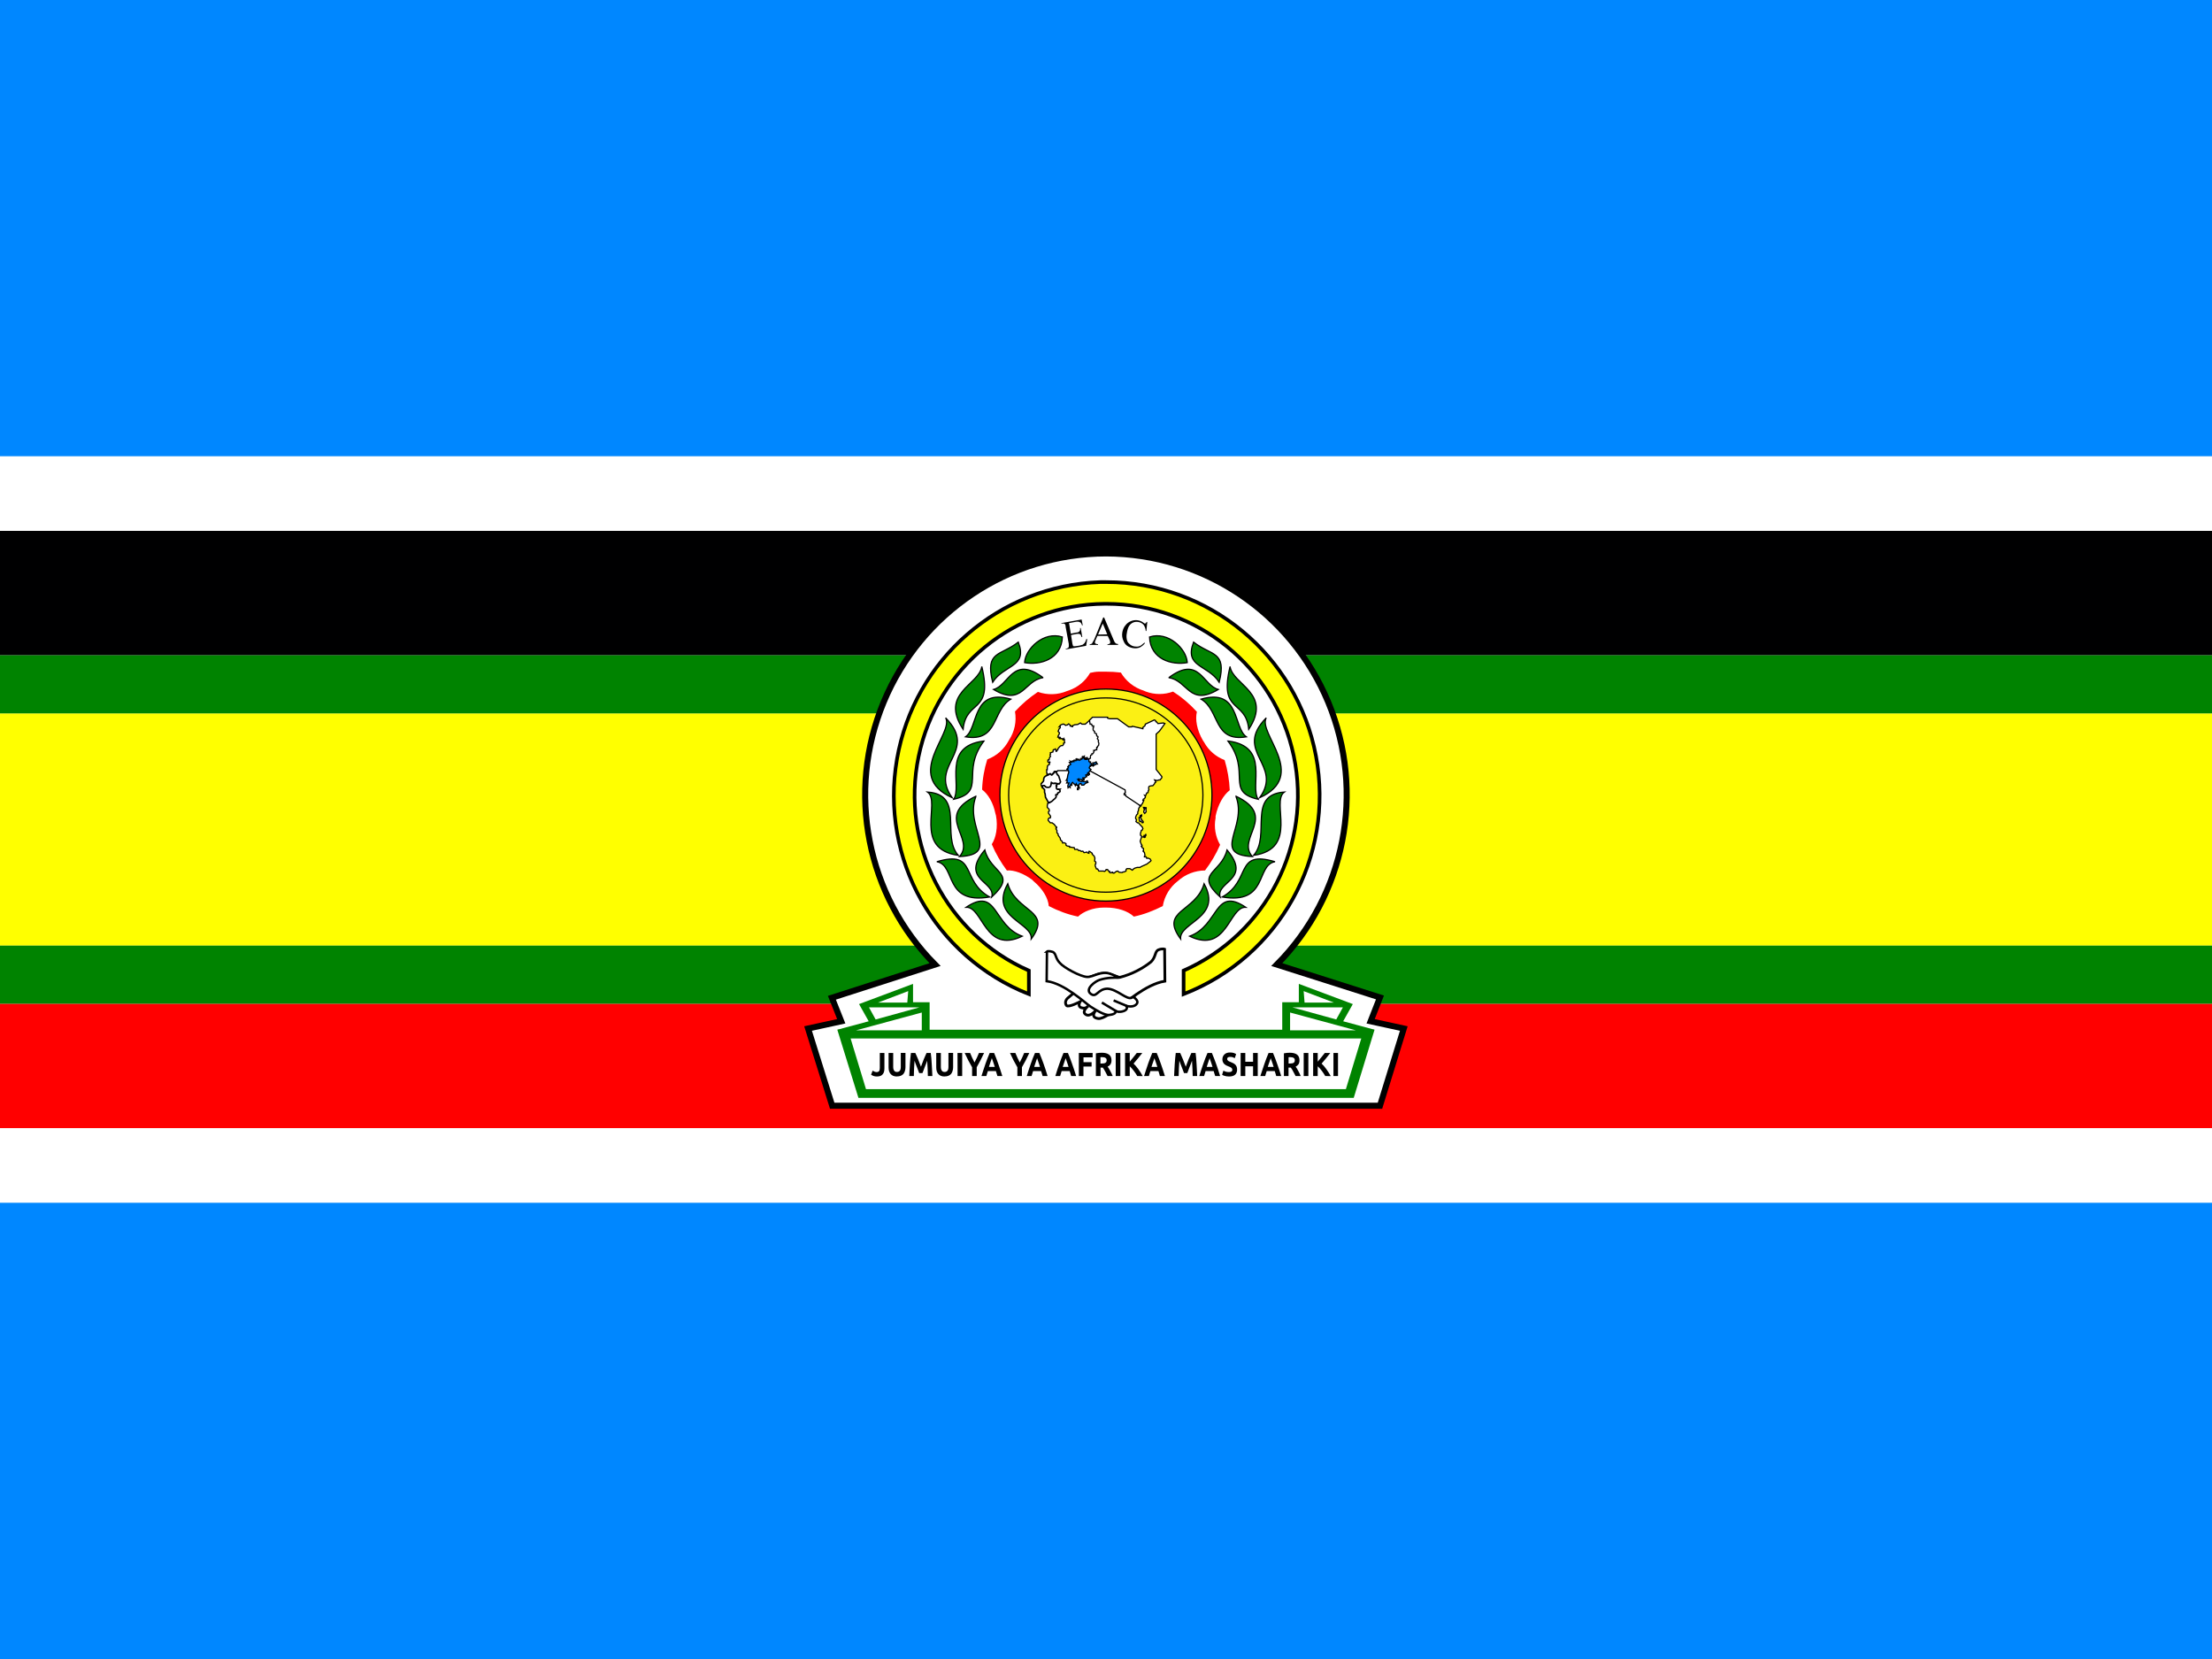
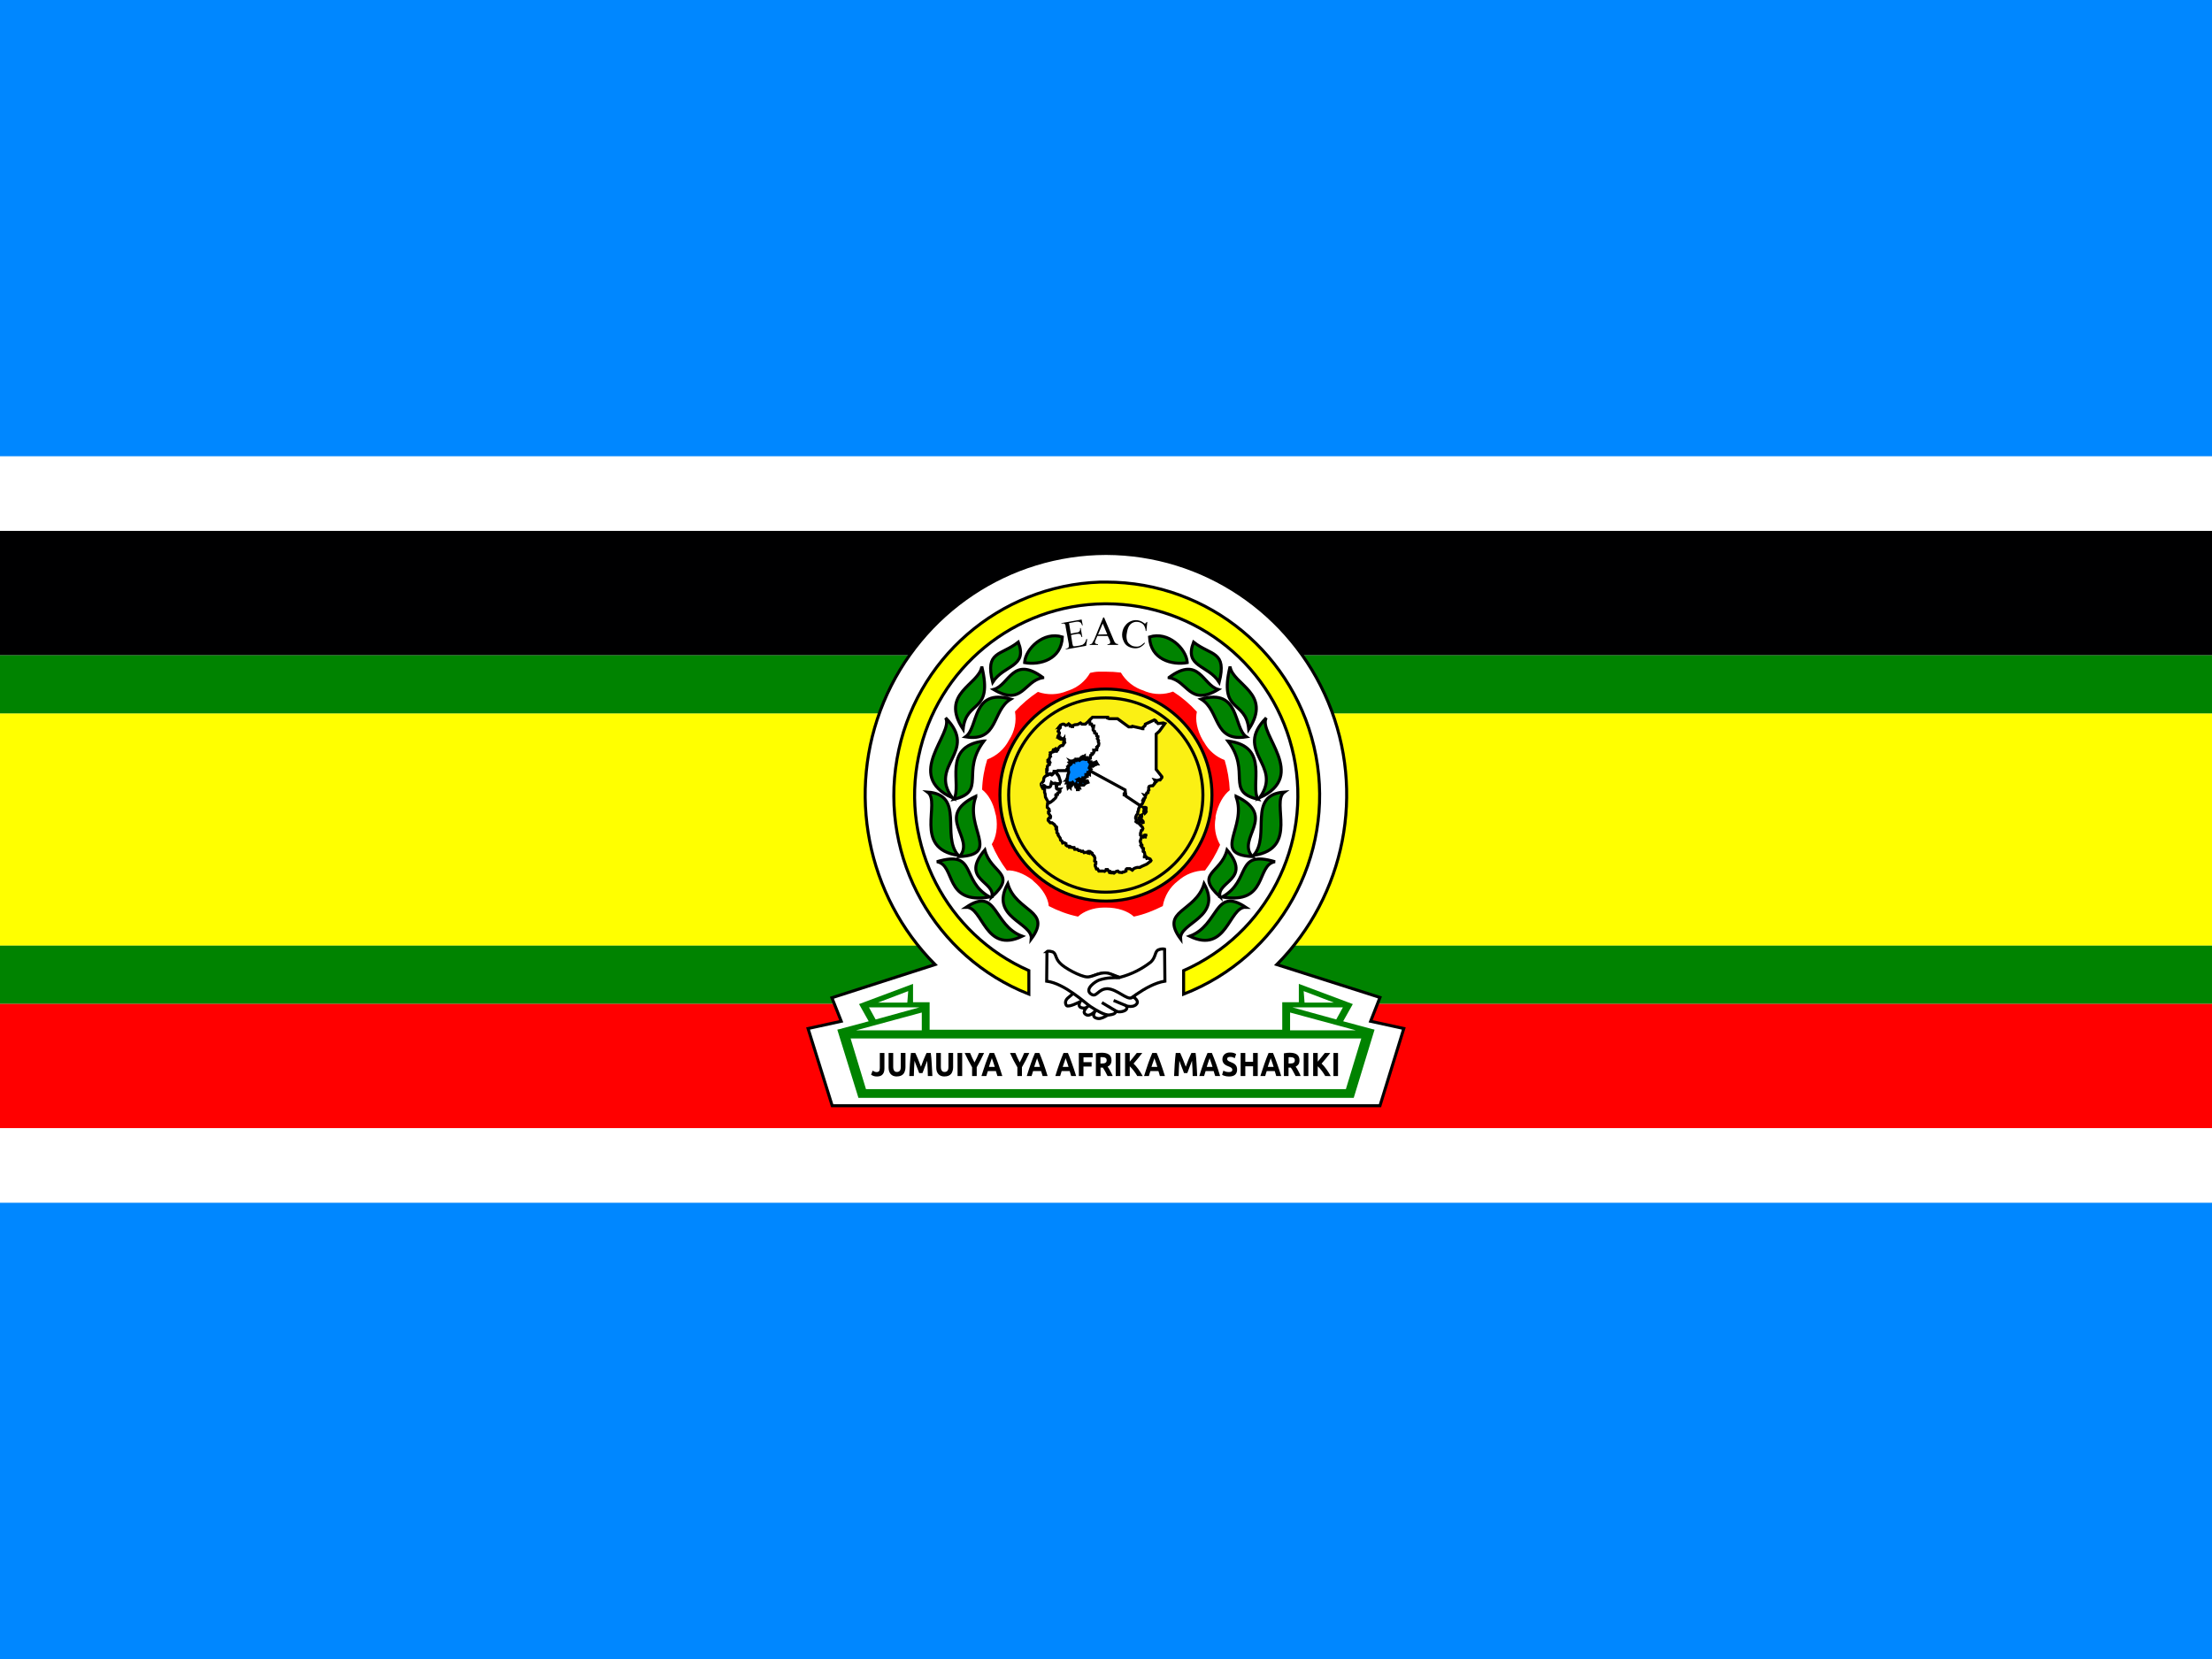
<svg xmlns="http://www.w3.org/2000/svg" xmlns:xlink="http://www.w3.org/1999/xlink" id="flag-icons-eac" viewBox="0 0 640 480">
-   <path id="eac-a" fill="#fff" fill-opacity="1" fill-rule="nonzero" stroke="none" stroke-dasharray="none" stroke-miterlimit="4" stroke-opacity="1" stroke-width="3.1" d="M0 326.4h640V348H0z" />
+   <path id="eac-a" fill="#fff" fill-opacity="1" fill-rule="nonzero" stroke="none" stroke-dasharray="none" stroke-miterlimit="4" stroke-opacity="1" strokeWidth="3.1" d="M0 326.4h640V348H0z" />
  <use xlink:href="#eac-a" width="600" height="330" transform="translate(0 -194.4)" />
-   <path id="eac-b" fill="#0087ff" fill-opacity="1" fill-rule="nonzero" stroke="none" stroke-dasharray="none" stroke-miterlimit="4" stroke-opacity="1" stroke-width="3.1" d="M0 348h640v132H0z" />
+   <path id="eac-b" fill="#0087ff" fill-opacity="1" fill-rule="nonzero" stroke="none" stroke-dasharray="none" stroke-miterlimit="4" stroke-opacity="1" strokeWidth="3.1" d="M0 348h640v132H0z" />
  <use xlink:href="#eac-b" width="600" height="330" transform="translate(0 -348)" />
  <path fill="red" d="M0 290.4h640v36H0z" />
  <path fill="#000001" d="M0 153.6h640v36H0z" />
  <path fill="#ff0" d="M0 206.4h640v67.2H0z" />
-   <path id="eac-c" fill="#008300" fill-opacity="1" fill-rule="nonzero" stroke="none" stroke-dasharray="none" stroke-miterlimit="4" stroke-opacity="1" stroke-width="3.1" d="M0 273.6h640v16.8H0z" />
+   <path id="eac-c" fill="#008300" fill-opacity="1" fill-rule="nonzero" stroke="none" stroke-dasharray="none" stroke-miterlimit="4" stroke-opacity="1" strokeWidth="3.1" d="M0 273.6h640v16.8H0z" />
  <use xlink:href="#eac-c" width="600" height="330" transform="translate(0 -84)" />
  <g transform="translate(41.1 674.6)scale(.87273)">
-     <path fill="#fff" stroke="#000" stroke-width="2" d="M319.6-589.5a80 80 0 0 0-56.7 136.3l-34.2 11 3.1 7.8-11 2.4 8 25.6h181.6l7.9-25.6-11-2.4 3.1-7.9-34.2-10.9a80 80 0 0 0-56.6-136.3z" />
+     <path fill="#fff" stroke="#000" strokeWidth="2" d="M319.6-589.5a80 80 0 0 0-56.7 136.3l-34.2 11 3.1 7.8-11 2.4 8 25.6h181.6l7.9-25.6-11-2.4 3.1-7.9-34.2-10.9a80 80 0 0 0-56.6-136.3z" />
    <path fill="#008300" d="m230.5-431.6 7 22.6h164.2l6.9-22.6z" />
    <path fill="#fff" d="m234.9-428.7 5.1 16.8h159.1l5.1-16.8H275.4z" />
    <path d="M140.8 811.3q0 2.6-.6 5-.6 2.3-2.1 4-1.5 1.8-4 2.8-2.5 1-6.4 1-3.5 0-6-.8-2.6-.9-4.3-2l2.7-6.3q1.5.9 3.3 1.5 1.7.7 3.7.7 3 0 4.3-1.5 1.3-1.4 1.3-4.9v-23.5h8.1zm22 12.8q-3.9 0-6.6-1-2.8-1.1-4.6-3-1.8-1.9-2.7-4.5-.8-2.7-.8-5.8v-22.5h8.1V809q0 2.2.5 3.7t1.4 2.5q.8 1 2 1.4 1.3.4 2.8.4 3 0 4.8-1.8 1.8-1.8 1.8-6.2v-21.8h8.2v22.5q0 3.1-1 5.8-.8 2.6-2.6 4.6-1.9 1.9-4.7 2.9-2.8 1-6.6 1zm32.2-36.8q1 1.7 2.2 4.3l2.6 5.4 2.6 6 2.5 5.8 2.4-5.8 2.6-6 2.6-5.4q1.2-2.6 2.2-4.3h7.4l1 8 .7 9.3q.4 4.8.6 9.7l.5 9.1H217l-.4-11.5-.8-12.5-2 4.9-2.4 5.3q-1 2.7-2.1 5.1l-1.8 4.1h-5.7l-1.7-4.1-2.2-5.1-2.3-5.3-2-4.9q-.6 6.3-.8 12.5l-.4 11.5h-8l.5-9.1.6-9.7.8-9.2 1-8.1zm51.4 36.8q-3.8 0-6.6-1-2.8-1.1-4.6-3-1.8-1.9-2.7-4.5-.8-2.7-.8-5.8v-22.5h8.1V809q0 2.2.5 3.7t1.4 2.5q.9 1 2 1.4 1.3.4 2.8.4 3 0 4.8-1.8 1.8-1.8 1.8-6.2v-21.8h8.2v22.5q0 3.1-1 5.8-.8 2.6-2.6 4.6-1.9 1.9-4.7 2.9-2.8 1-6.6 1zm22.6-36.8h8.2v36.1h-8.1zm29.8 14.8 4.2-7.4q2-3.7 3.6-7.4h9q-3 5.8-6.2 11.3-3.2 5.5-6.7 11v13.8h-8.1v-13.7q-3.6-5.5-6.8-11-3.2-5.6-6.2-11.4h9.5q1.6 3.7 3.6 7.4zm40.2 21.3-1.3-3.8-1.4-4h-14l-1.5 4-1.2 3.8H311l3.9-10.8 3.5-9.3 3.5-8.3q1.7-4 3.5-7.7h7.8q1.8 3.7 3.5 7.7l3.4 8.3 3.6 9.3 3.9 10.8zm-9.8-28q-.2.9-.8 2.2l-1.2 3.1-1.5 4-1.6 4.4h10.3l-1.6-4.5-1.5-3.9-1.2-3zm48.9 6.7 4.2-7.4q2-3.7 3.6-7.4h9q-3 5.8-6.1 11.3-3.2 5.5-6.8 11v13.8h-8v-13.7l-6.8-11q-3.2-5.6-6.1-11.4h9.4l3.6 7.4zm40.2 21.3-1.3-3.8-1.4-4h-14l-1.4 4-1.3 3.8h-8.4l3.8-10.8 3.6-9.3 3.4-8.3q1.7-4 3.6-7.7h7.7q1.8 3.7 3.5 7.7l3.5 8.3 3.6 9.3 3.8 10.8zm-9.7-28-.8 2.2-1.2 3.1-1.5 4-1.6 4.4h10.2l-1.6-4.5-1.5-3.9-1.2-3zm59.8 28-1.3-3.8-1.4-4h-14l-1.4 4-1.3 3.8h-8.4l3.8-10.8q1.8-5 3.6-9.3l3.4-8.3q1.7-4 3.5-7.7h7.8q1.8 3.7 3.5 7.7l3.4 8.3 3.6 9.3 3.9 10.8zm-9.8-28-.7 2.2-1.2 3.1-1.5 4-1.7 4.4h10.3l-1.6-4.5-1.5-3.9-1.2-3zm23.2 28v-36.1H506v6.8h-16v7.6h14.2v6.8h-14.3v15zm40.5-36.5q8.1 0 12.4 2.9 4.4 2.9 4.4 9 0 3.8-1.8 6.2-1.7 2.3-5 3.7l2.3 3 2.3 3.7 2.3 4 2 4h-9l-2.1-3.6-2-3.5-2.2-3.3-2-2.8h-4v13.2h-8.2v-35.6q2.7-.5 5.5-.7l5-.2zm.5 6.9H521l-1.3.2v9.8h2.3q4.6 0 6.6-1.2 2-1.1 2-3.9 0-2.7-2-3.7-2-1.2-6-1.2zm23.7-6.5h8.1v36.1h-8.1zm37.8 36.1q-1.1-1.8-2.6-3.8l-3.3-4.1q-1.7-2.1-3.6-4-1.9-1.9-3.7-3.4v15.3h-8.2v-36.1h8.2v13.6q3.2-3.3 6.3-6.9l6-6.7h9.7q-3.7 4.4-7.5 8.4-3.7 4.1-7.8 8.2 4.3 3.6 8.3 8.6 4.1 5 7.8 11zm39.7 0-1.2-3.8-1.4-4h-14l-1.5 4-1.2 3.8h-8.5l3.9-10.8 3.5-9.3 3.5-8.3q1.7-4 3.5-7.7h7.8q1.8 3.7 3.5 7.7l3.4 8.3 3.6 9.3 3.9 10.8zm-9.7-28-.7 2.2-1.2 3.1-1.6 4-1.6 4.4h10.3l-1.6-4.5-1.5-3.9-1.2-3zm45.3-8.1q1 1.7 2.1 4.3l2.6 5.4 2.6 6 2.5 5.8 2.4-5.8 2.6-6 2.6-5.4q1.2-2.6 2.2-4.3h7.4l1 8 .7 9.3q.4 4.8.6 9.7l.5 9.1h-7.9l-.4-11.5-.8-12.5-2 4.9-2.4 5.3q-1 2.7-2.1 5.1l-1.8 4.1h-5.7l-1.7-4.1-2.2-5.1-2.3-5.3-2-4.9q-.6 6.3-.8 12.5l-.4 11.5h-8l.5-9.1.6-9.7.8-9.2 1-8.1zm61.4 36.1-1.4-3.8-1.3-4h-14.1l-1.4 4-1.3 3.8h-8.4l3.8-10.8 3.6-9.3 3.4-8.3q1.7-4 3.6-7.7h7.7q1.8 3.7 3.5 7.7 1.8 4 3.5 8.3l3.6 9.3 3.8 10.8zm-9.8-28-.8 2.2-1.2 3.1-1.5 4-1.6 4.4h10.2l-1.6-4.5-1.5-3.9-1.2-3zm34 21.8q1.7 0 2.8-.3 1.1-.3 1.8-.7.7-.6 1-1.2.2-.7.2-1.5 0-1.8-1.7-3-1.6-1.2-5.7-2.5l-3.6-1.4q-1.7-.9-3.1-2-1.4-1.3-2.3-3-1-1.8-1-4.3t1-4.5q1-2 2.7-3.4 1.7-1.4 4.2-2.2 2.4-.7 5.5-.7 3.6 0 6.3.7 2.6.8 4.4 1.8l-2.4 6.4q-1.5-.8-3.4-1.4-1.8-.6-4.4-.6-3 0-4.2.8-1.3.8-1.3 2.5 0 1 .5 1.6.5.7 1.3 1.3l2 1 2.5.9q2.8 1 4.9 2 2 1 3.4 2.4t2.1 3.2q.7 1.8.7 4.4 0 5-3.6 7.9-3.5 2.7-10.6 2.7-2.4 0-4.4-.3-1.9-.2-3.4-.7l-2.6-.8-1.7-1 2.3-6.4q1.6.9 4 1.6 2.3.7 5.8.7m42.2-29.9h8.2v36.1h-8.2v-15.3h-13.6v15.3h-8.2v-36.1h8.2V801h13.6zm40.6 36.1-1.2-3.8-1.4-4h-14l-1.5 4-1.2 3.8h-8.5q2-5.8 4-10.8 1.7-5 3.5-9.3l3.4-8.3q1.7-4 3.5-7.7h7.8q1.8 3.7 3.5 7.7l3.4 8.3 3.6 9.3 3.9 10.8zm-9.7-28-.7 2.2-1.2 3.1-1.6 4-1.6 4.4h10.3l-1.6-4.5-1.5-3.9-1.2-3zm33.7-8.5q8.2 0 12.5 2.9 4.3 2.9 4.3 9 0 3.8-1.7 6.2-1.8 2.3-5 3.7l2.3 3 2.3 3.7 2.3 4 2 4h-9l-2.1-3.6-2.1-3.5-2-3.3-2.2-2.8h-4v13.2h-8.1v-35.6q2.6-.5 5.4-.7zm.5 6.9H851l-1.3.2v9.8h2.3q4.6 0 6.6-1.2 2-1.1 2-3.9 0-2.7-2-3.7-2-1.2-6-1.2zm23.7-6.5h8.2v36.1h-8.2zm37.8 36.1q-1-1.8-2.6-3.8-1.4-2-3.2-4.1-1.7-2.1-3.6-4-1.9-1.9-3.8-3.4v15.3h-8v-36.1h8v13.6q3.2-3.3 6.4-6.9l6-6.7h9.6q-3.7 4.4-7.4 8.4-3.7 4.1-7.8 8.2 4.3 3.6 8.3 8.6 4 5 7.8 11zm14.4-36.1h8v36.1h-8z" aria-label="JUMUIYA YA AFRIKA MASHARIKI" font-family="Times New Roman" font-size="52.1" font-weight="700" style="-inkscape-font-specification:&quot;Ubuntu Bold&quot;" transform="matrix(.18901 0 0 .21163 219.5 -590.5)" />
    <g id="eac-d" fill-rule="evenodd">
      <path fill="#008300" d="m230.5-431.6 10.4-2.8-3.2-5.7 17.9-6.7v6.1h5.5v9.3h-30Z" />
      <path fill="#fff" d="M258.5-431.4h-21.8l21.8-5.9zm-4.8-9.2H244l10-3.8zM241-439l2.2 4 14.5-4z" />
    </g>
    <use xlink:href="#eac-d" width="600" height="330" transform="matrix(-1 0 0 1 639.1 0)" />
-     <path fill="#ff0" stroke="#000" stroke-width="1.2" d="M317.7-580A70.8 70.8 0 0 0 294-443.4v-7.8a63.5 63.5 0 0 1 25.2-121.6h.5a63.5 63.5 0 0 1 25.6 121.6v7.8A70.7 70.7 0 0 0 319.6-580z" />
-     <path fill="#fff" fill-rule="evenodd" stroke="#000" stroke-width=".9" d="m339-458.3.1 10.6c-6.4 1-13.5 7.6-15.4 8.8-1.9 1.3-5 3.8-6.7 3.6-2.9-.4-.8-2.7-.8-2.7s-2 2.4-3.4 1.3c-1.4-.9.8-2.7.8-2.7s-.7 1-2.2.5c-1.4-.4-.4-2-.4-2s-3.8 2-4.5 1.3c-1-1.3.4-2.5.4-2.5l8.9-7.5s-5.8 2.1 0 0c4.9-2 6.3.8 8.5.6a28 28 0 0 0 10.2-5.1c1.7-1.7 1.2-3.5 2.5-4s2-.2 2-.2z" />
-     <path fill="#fff" fill-rule="evenodd" stroke="#000" stroke-width=".8" d="m300-457.5-.1 9.8c6 .8 12.7 7.2 14.5 8.4 1.7 1.1 4.7 3 6.3 2.8 2.6-.3 2-1.3 2-1.3s1.2.6 2.8 0c1.6-.6.8-1.7.8-1.7s2.4.7 3.4-.6c1-1.1-1-2.3-1-2.3s1-.7-.6.2c-1.6.8-4.8-2.8-8-3-3.3 0-3.6 3.2-5.6 1.7-2.1-1.6 1.6-4.2 2.9-4.6 5.1-1.7 9.9.4 3.7-2-3.2-1.2-5.7 1.1-7.8 1-2.2-.1-7.6-3-9-4.6-1.6-1.6-1.2-3.2-2.4-3.7-1.2-.4-1.9-.2-2-.1z" />
-     <path fill="none" stroke="#000" stroke-width=".8" d="m326.4-439.5-4.3-1.8m1.1 3.7-5-3" />
-     <g id="eac-e" fill="#008300" fill-rule="evenodd" stroke="#000" stroke-dasharray="none" stroke-miterlimit="4" stroke-opacity="1" stroke-width=".4">
+     <path fill="#ff0" stroke="#000" strokeWidth="1.2" d="M317.7-580A70.8 70.8 0 0 0 294-443.4v-7.8a63.5 63.5 0 0 1 25.2-121.6h.5a63.5 63.5 0 0 1 25.6 121.6v7.8A70.7 70.7 0 0 0 319.6-580z" />
+     <path fill="#fff" fill-rule="evenodd" stroke="#000" strokeWidth=".9" d="m339-458.3.1 10.6c-6.4 1-13.5 7.6-15.4 8.8-1.9 1.3-5 3.8-6.7 3.6-2.9-.4-.8-2.7-.8-2.7s-2 2.4-3.4 1.3c-1.4-.9.8-2.7.8-2.7s-.7 1-2.2.5c-1.4-.4-.4-2-.4-2s-3.8 2-4.5 1.3c-1-1.3.4-2.5.4-2.5l8.9-7.5s-5.8 2.1 0 0c4.9-2 6.3.8 8.5.6a28 28 0 0 0 10.2-5.1c1.7-1.7 1.2-3.5 2.5-4s2-.2 2-.2z" />
+     <path fill="#fff" fill-rule="evenodd" stroke="#000" strokeWidth=".8" d="m300-457.5-.1 9.8c6 .8 12.7 7.2 14.5 8.4 1.7 1.1 4.7 3 6.3 2.8 2.6-.3 2-1.3 2-1.3s1.2.6 2.8 0c1.6-.6.8-1.7.8-1.7s2.4.7 3.4-.6c1-1.1-1-2.3-1-2.3s1-.7-.6.2c-1.6.8-4.8-2.8-8-3-3.3 0-3.6 3.2-5.6 1.7-2.1-1.6 1.6-4.2 2.9-4.6 5.1-1.7 9.9.4 3.7-2-3.2-1.2-5.7 1.1-7.8 1-2.2-.1-7.6-3-9-4.6-1.6-1.6-1.2-3.2-2.4-3.7-1.2-.4-1.9-.2-2-.1z" />
+     <path fill="none" stroke="#000" strokeWidth=".8" d="m326.4-439.5-4.3-1.8m1.1 3.7-5-3" />
+     <g id="eac-e" fill="#008300" fill-rule="evenodd" stroke="#000" stroke-dasharray="none" stroke-miterlimit="4" stroke-opacity="1" strokeWidth=".4">
      <path d="M291.8-462.6c-12.4 6-13-9.8-18.6-9.6 10.5-7 8.8 6 18.6 9.6zM287-480c-6.2 11.3 8.3 12.8 7.8 18.3 7.1-9.6-5-8.8-7.8-18.3z" />
      <path d="M281-475.6c-15.3 2.6-11.1-10.6-17.5-11.7 13.5-4 7.7 6.2 17.5 11.7z" />
      <path d="M279.4-491.2c-8.4 9.9 3.7 10.4 2.3 15.6 8.7-8-.3-7.7-2.3-15.6zm-8.8 1.8c-15.2-2.2-5.6-17.7-10.2-21 12.5.9 4.4 14.5 10.2 21z" />
      <path d="M276.4-509c-14 6.7.1 13.9-5.4 20 13.8-.7 1.6-9.7 5.4-19.8zm-7.8.5c-16.3-7.4.7-21.4-2.2-26.5 11.1 11.3-5.8 15.5 2.2 26.5z" />
      <path d="M279-527.3c-14 1.8-7 14.7-9.9 19.3 11-2.5 2.2-9 10-19.3zm-6.8-3.9c-7.9-12 5.3-14.7 6.2-20.8 3.8 15.8-5.2 10.7-6.2 20.8z" />
      <path d="M288-541.2c-13-3.7-10.6 9.4-15 12.5 11 1.8 8.7-8.7 15-12.5zm-6-5.6c-2.6-10.4 2.6-8.7 8.5-13.3 3.2 8.4-4.7 7.4-8.5 13.3zm16.6-1.6c-10-7.4-11.1 2.6-16.3 4 9.6 5.7 10-2.8 16.3-3.9zm-6-5c.3-4.5 6.3-10.4 12.5-8.4-.3 7.5-7.5 9.4-12.5 8.5z" />
    </g>
    <use xlink:href="#eac-e" width="600" height="330" transform="matrix(-1 0 0 1 639.1 0)" />
    <path fill="none" d="M304.6-557s7.3-2 14.7-1.8c7.3 0 14.7 2 14.7 2" />
    <path d="m188.2-240.9.8 4.7 2.5-.5c.7 0 1.1-.3 1.3-.5.3-.3.4-.8.3-1.5h.3l.7 4h-.3l-.4-1-.6-.4h-1.1l-2.6.5.6 3.9.3 1 .3.1h.6l2-.3 1.4-.4.8-.7c.3-.4.6-1 .8-1.8h.4l-.5 3-9 1.6-.1-.3h.4l.7-.4c.2-.2.3-.3.3-.5v-1.2l-1.4-7.6c0-.7-.2-1.2-.4-1.3-.3-.2-.6-.3-1.1-.2h-.4v-.2l9-1.6.5 2.6h-.3a4 4 0 0 0-.6-1.2l-.8-.4a4 4 0 0 0-1.2 0zm17.2 5.7h-4.6l-.8 1.9a3 3 0 0 0-.3 1c0 .2.1.4.3.5.2.2.5.2 1.1.3v.3h-3.7v-.3c.5 0 .8-.2 1-.3l1-1.8 4-9.8h.4l4.2 9.9c.3.8.6 1.3.9 1.5.3.3.6.4 1.1.4v.4h-4.7v-.3c.5 0 .8-.1 1-.3.2-.1.2-.3.2-.5s0-.6-.3-1.2zm-.2-.7-2-4.8-2.1 4.9zm17.8-5.5-.4 4h-.3a5.1 5.1 0 0 0-1-2.8 4 4 0 0 0-2.3-1.2 4 4 0 0 0-2.2.2 4 4 0 0 0-1.9 1.6c-.5.8-.8 1.9-1 3.2a7 7 0 0 0 0 2.8c.2.9.6 1.6 1.2 2 .6.6 1.4 1 2.3 1.1.7.1 1.4.1 2-.1.7-.2 1.4-.8 2.3-1.6l.3.2c-.8 1-1.6 1.6-2.5 2-.9.3-1.8.4-3 .2-1.9-.4-3.3-1.3-4-3a6.3 6.3 0 0 1-.6-4c.2-1.1.6-2.2 1.3-3 .7-1 1.6-1.6 2.6-2a5.6 5.6 0 0 1 5.6.8l.4.3.5-.1.4-.6z" font-family="Times New Roman" font-size="18" font-weight="400" style="line-height:125%;text-align:start" transform="translate(167 -386.8)scale(.74556)" />
    <path fill="red" d="M317.2-550.3c-1 0-2 .2-2.9.4a13 13 0 0 1-7 5.8l-.6.2a13.4 13.4 0 0 1-9.7.3 41.5 41.5 0 0 0-7.6 6.5 13.1 13.1 0 0 1-2 9.5 13.4 13.4 0 0 1-7.2 6.4c-1 3.2-1.6 6.6-1.7 10 2 1.5 3.7 4.4 4.4 7.9l.2.7c.7 3.8 0 7.4-1.4 9.5 1.3 3.1 3 6 5 8.7 2.4-.2 5.6 1 8.4 3.1l.5.5c3 2.5 4.8 5.6 5 8.2 3.1 1.6 6.3 2.8 9.7 3.5 1.8-1.7 5-3 8.6-3h.7c3.9 0 7.3 1.2 9.2 3 3.4-.7 6.6-2 9.6-3.5a13.2 13.2 0 0 1 5-8.3 13.6 13.6 0 0 1 9-3.5c2-2.6 3.7-5.5 5-8.5a13 13 0 0 1-1.5-8.9v-.6c.8-3.9 2.6-7 4.7-8.6a41 41 0 0 0-1.7-10 13 13 0 0 1-6.8-5.9l-.4-.6c-2-3.4-2.6-7-2-9.5a39 39 0 0 0-7.9-6.7 13 13 0 0 1-9 0l-.7-.3a13.5 13.5 0 0 1-7.6-6c-1.6-.2-3.3-.3-5-.3h-1.8a1 1 0 0 0-.1 0h-.5zm8 81.9" />
-     <path fill="#fbf014" stroke="#000" stroke-width=".4" d="M354.7-509.4a35.1 35.1 0 1 1-70.3 0 35.1 35.1 0 0 1 70.3 0z" />
-     <path fill="#fbf014" stroke="#000" stroke-width=".4" d="M351.7-509.4a32.2 32.2 0 1 1-64.4 0 32.2 32.2 0 0 1 64.4 0z" />
-     <g fill-rule="evenodd" stroke="#000" stroke-width=".4">
+     <path fill="#fbf014" stroke="#000" strokeWidth=".4" d="M354.7-509.4a35.1 35.1 0 1 1-70.3 0 35.1 35.1 0 0 1 70.3 0z" />
+     <path fill="#fbf014" stroke="#000" strokeWidth=".4" d="M351.7-509.4a32.2 32.2 0 1 1-64.4 0 32.2 32.2 0 0 1 64.4 0z" />
+     <g fill-rule="evenodd" stroke="#000" strokeWidth=".4">
      <path fill="#0087ff" d="m310-525.2 10.6 1.9-1.4 10.6-9 6.2-5-5.5.3-8.7z" />
      <path fill="#fff" d="m307-517.4-4.2.2h-.4v.2h-.1l-.1.3-.4.2v.2l-.3.2-.4.2h-.1l-.1-.4h-.6l-.3.1v-.5l-.1-.1v-1h.2v-.9l.1-.2v-.2l.3-.3.3-.1v-.3l.1-.3.1-.1-.1-.2-.3.2-.3-.2v-.6l.3-.2.1.1.2-.8.3-.3-.2-.5.2-.3-.1-.4.9-.3v-.3l.1-.4.4-.1.3-.2.2.5v.3h.2l.2-.4.2-.1v-.3l.6-.7.2-.2.4-.2h.4l.3-.4v-.4h.2l.2-.2-.1-.3v-.7h-.2v-.2l-.2.3-.2-.1v-.3h-.6l-.2-.4-.2.1v.3l-.2-.1v-.4h-.4l.1-.4.4-.7v-.4l-.4-.4.3-.8.4-.4v-.5l-.3.1.4-.5.7-.3h.4l.6.4.2-.1h.3l.5-.4.5.4v.3h.4l.1.2h.3v-.3l.7-.3 1-.1.9-.5.5.4h1.1l1.7-1.5 5.2 1.2-.3 9-5.4 3-.3-.2-.1.1h-.1v-.5h-.3v.6h-.4l-.4-.2v-.2h.4v-.1l-.3-.1h-.3v-.2l.3-.2v-.1l-.3.2-.2-.1-.2.1.2.3-.3.2v.2l-.4-.1v.2h.2l-.6.4-.2-.2v-.1l-.3.2h-.4v-.1l.4-.1-.1-.1h-.3v-.3l-.1.3h-.2v.5h-.4l-.1-.2s-.3 0-.2.2v.3l-.3-.2h-.2v.3h-.2l-.4-.2.2.3h-.4l-.2.1.2.2.1.2.2.2-.1.1h-.1l-.3.3h-.2l-.1.3-.2.1.1.2h.1v.2h-.1l-.4.4v.1h.3z" />
      <path fill="#fff" d="m314.2-517.3 11.5 6.3.1.9-.4.2.1.4.4.1.1.4 4.5 3.2.3-.2.4.2.1-.4.3-.3.5-1.1-.3-.1.2-.4h.2l.4-.5v-.4l-.2-.3.3.1.4-.9.4-.1.1-.7.2-.2s-.2-.8 0-1.1c.3-.3 1.3-.3 1.3-.3l.6-.7v-.2l.4-.3-.4-.7.8.2.6-.2h.4l.6-.8v-.3l-1.9-2.4v-11.7l1.1-1 1.8-2.5-.5-.2-1.8.2-.5-.6h-.2l-.1-.4-.4-.2-3 1.4-.1.5-.7.6v.4h-.2l-.2-.1-3.1-.7-.2.2h-1l-3.7-2.7h-2.7l-.6-.2v-.3h-5l-1 1 .2 1.3h.5l.2.6h.5l-.1.6h-.1v.7l.2.3.3.2v.5l.6.3.1.7.4.2v.3l-.2.4.4.6-.1.4.2.5v.2l-.1.6-.3.2-.1.4h-.2v.8h-.5l-.2.3-.3-.1v.7l-.3.4h-.3v.3l-.4.2-.1.5v.5l-.5.2v.9l.3.1h.2l-.1.3.3.1.2.5.4-.3v-.3h.5l.6-.3.2.4.2.3h-.4l-.1.2h-.3l-.5-.1v.2l.2.2-.3.2-.1-.2-.3.1h-.2l-.3-.2v.4h-.2l-.2.5.3.3.3.2-.3.4zm17.6 21.8.4-.3v-.2h.4l.2-.5v.5l-.2.2v.3h-.2v.3l-.1-.2zm-1.2-5.6v-.7l-.1-.1.4-.3v-.4l.5-.2v.4h-.3v.6l.2.3v.3l.3.2.3.4v.3l-.3.1-.4-.5-.4.1zm1.5-2.6v-.4l.2-.4-.3-.8h.4l.1.4h.2v-.3s.2-.1.2 0l-.1.9.1.4-.2.3-.3.3z" />
      <path fill="#fff" d="m334.4-487.5-1.3 1-1.8.8-.5.3h-.9l-.7.2-.4.2-.5.5-.8-.5h-1l-.3.3v.5l-.7.3h-.3l-.3.2-1-.1-.4-.4-.5.1-.8.6-.4-.1v-.2h-.3l-.2.2-.5-.1v-.4h-.3l-.4-.6h-.5l-.1.3-.4.3-.4-.1h-1.5l-.4-.7h-.4l-.4-1v-.5l.2-.2v-.6l-.4-.3.1-1-.1-.2-.1-.4-.7-.7v-.3l-.8-.6h-.3v.6l-.4-.1-.2-.3-1 .2-.4-.5-.5.1-.4-.3h-.5l-.4-.4h-.9l-.2-.6h-.6l-.2-.1h-.7v-.3l-.8-.1-.4-.3v-.5l-.6-.3-.5.1-.2-.6-.5-.4-.1-.6-.7-1v-.4l-.4-.4v-.8l-.3-.4v-.4h.2v-.3l-.5-.4-.2-.4-.8-.6h-.6l-.7-.8v-.4l.3-.4h.4l.1-.3v-.3l-.7-1v-.5l.3-.2-.1-.6-.6-.6v-.6l.1-.5v-.2l.6-.2.3-.2.3-.3v-.3l.6-.2v-.3l.5-.6v-.3l.3-.5.7-.3v-.2l.5-.3v-1l-.2-.1h-.3l-.3-.1h-.5v-.3l.3-.4-.2-.2.3-.6 1-.1v-.7l.1-.3-.4-.5v-1l-.2-.3v-.3l-.5-.3-.4-.7h.6l.3-.3h3.5l.1.3v.4l-.2.5-.1.3v.2l-.1.4v.4l-.2.2v.3l-.2.2h.3v.5l-.2.4h.8l-.3.6-.1.4.1.6.4-.4.3.3v-.5l.1-.4.4.2.1-.2-.2-.4.4-.4.4.5.3.1.2.5.3-.6.1.4h.4v.4l.3.4-.4.2v.5h.3v-.5h.4l-.2-.5-.1-.4.4-.6h.4l.2.5h.7l.6-.6.8-.3-.2-.5h-.2l-.3.3-.9-.1-.3-.2-.2.2h-.3l-.8-.3v-.3l-.2-.1.4-.2.2.3h.2l.3-.1.4.3.6-.1v-.3l-.4-.1v-.3h.7l.1-.2.5-.2-.3-.4v-.2l1 .2-.5-.4.1-.4.6.4v-.2l-.4-.3.6-.6 11.6 6.3.1.9-.4.3v.4h.5v.4l4.5 3 .3.5-.3.3-.2.4-.1.7-.2.4v.6l-.4.4-.3.7v.5l.3.4-.2.6.5.4h.3l.9 1 .4.4.2.5-.2.5-.3.1-.3 1v.6l.4.4-.1.4-.2.6-.2.6.2.6.2.5.2.2v.4h-.2l.3.5.4.2v.8h-.1v.2l.4.3.2 1-.2.3v.2h.6l.2.5.4-.1.7.3.3.5z" />
    </g>
-     <path fill="#fff" fill-rule="evenodd" stroke="#000" stroke-width=".5" d="M298.1-512.9c-.3-.3 1-1 .8-1.5 0-1 .5-1.3 1.6-1.7l.6-.4c.3.2.3.7.6.4.3-.2 1-1.3 1.5-1.1-.3.4.3 1.2.7 1.5l.6 1.9c-.2.7-.6.7-1.4.6-.8-.3-1 .3-1.6-.2-.1.7 0 1.3-.9 1.6-.5 0-1 0-1-.3-.4-.5-1-.5-1.2 0-.1-.2-.3-.3-.3-.8" class="eac-landxx eac-rw" />
-     <path fill="#fff" fill-rule="evenodd" stroke="#000" stroke-width=".5" d="M298.4-512.1c.5-1.1 1.1.1 1.3.1 1.5.2 1.5-.1 1.8-1.5.8.6.5 0 2.2.4-.3 0-1 .8-.5.8-.4 1.1.5 1.1 1.1 1-.3.4.5.6-.3 1-.5.3-.5 0-.5.7l-.6.1c-.1.2.3.6.2.6 0 0-.2.5-.6.8-.5.3-.7.8-1.3 1l-.7.2-1-1.8c-.1-.5 0-1.1-.3-1.6v-.9c-.3-.3-.6-.5-.8-1" class="eac-landxx eac-bi" />
+     <path fill="#fff" fill-rule="evenodd" stroke="#000" strokeWidth=".5" d="M298.1-512.9c-.3-.3 1-1 .8-1.5 0-1 .5-1.3 1.6-1.7l.6-.4c.3.2.3.7.6.4.3-.2 1-1.3 1.5-1.1-.3.4.3 1.2.7 1.5l.6 1.9c-.2.7-.6.7-1.4.6-.8-.3-1 .3-1.6-.2-.1.7 0 1.3-.9 1.6-.5 0-1 0-1-.3-.4-.5-1-.5-1.2 0-.1-.2-.3-.3-.3-.8" className="eac-landxx eac-rw" />
+     <path fill="#fff" fill-rule="evenodd" stroke="#000" strokeWidth=".5" d="M298.4-512.1c.5-1.1 1.1.1 1.3.1 1.5.2 1.5-.1 1.8-1.5.8.6.5 0 2.2.4-.3 0-1 .8-.5.8-.4 1.1.5 1.1 1.1 1-.3.4.5.6-.3 1-.5.3-.5 0-.5.7l-.6.1c-.1.2.3.6.2.6 0 0-.2.5-.6.8-.5.3-.7.8-1.3 1l-.7.2-1-1.8c-.1-.5 0-1.1-.3-1.6v-.9c-.3-.3-.6-.5-.8-1" className="eac-landxx eac-bi" />
  </g>
</svg>
